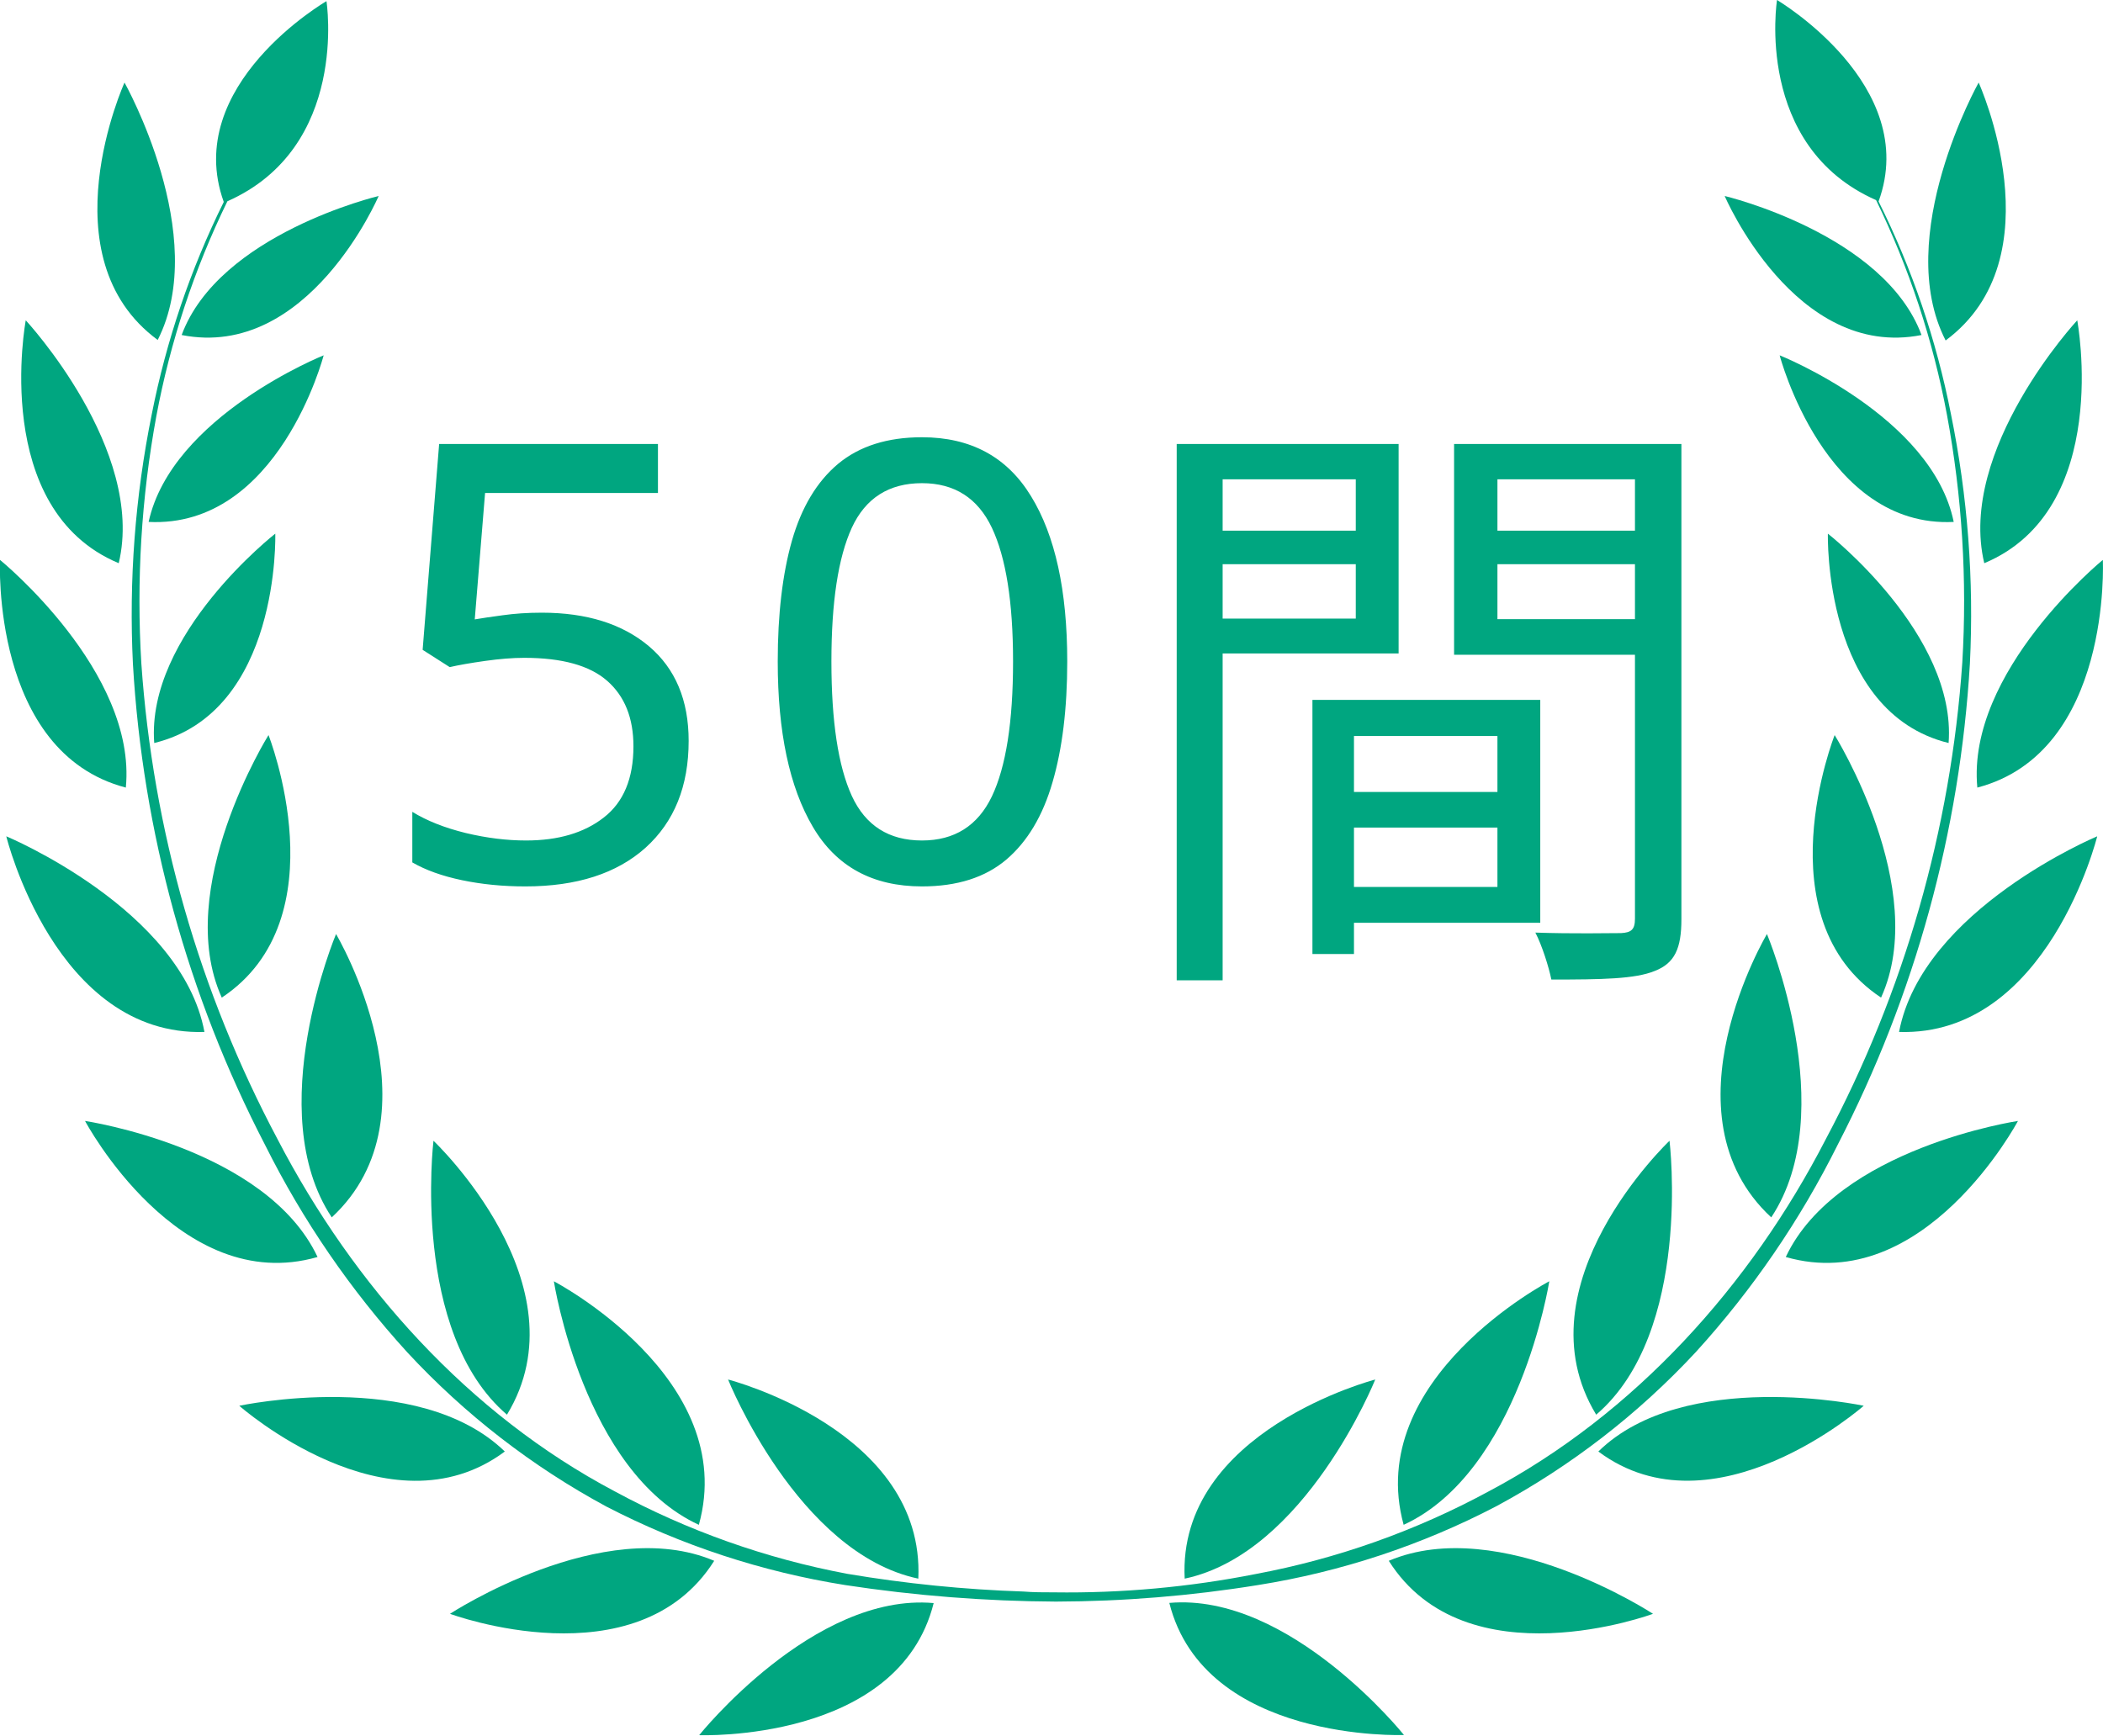
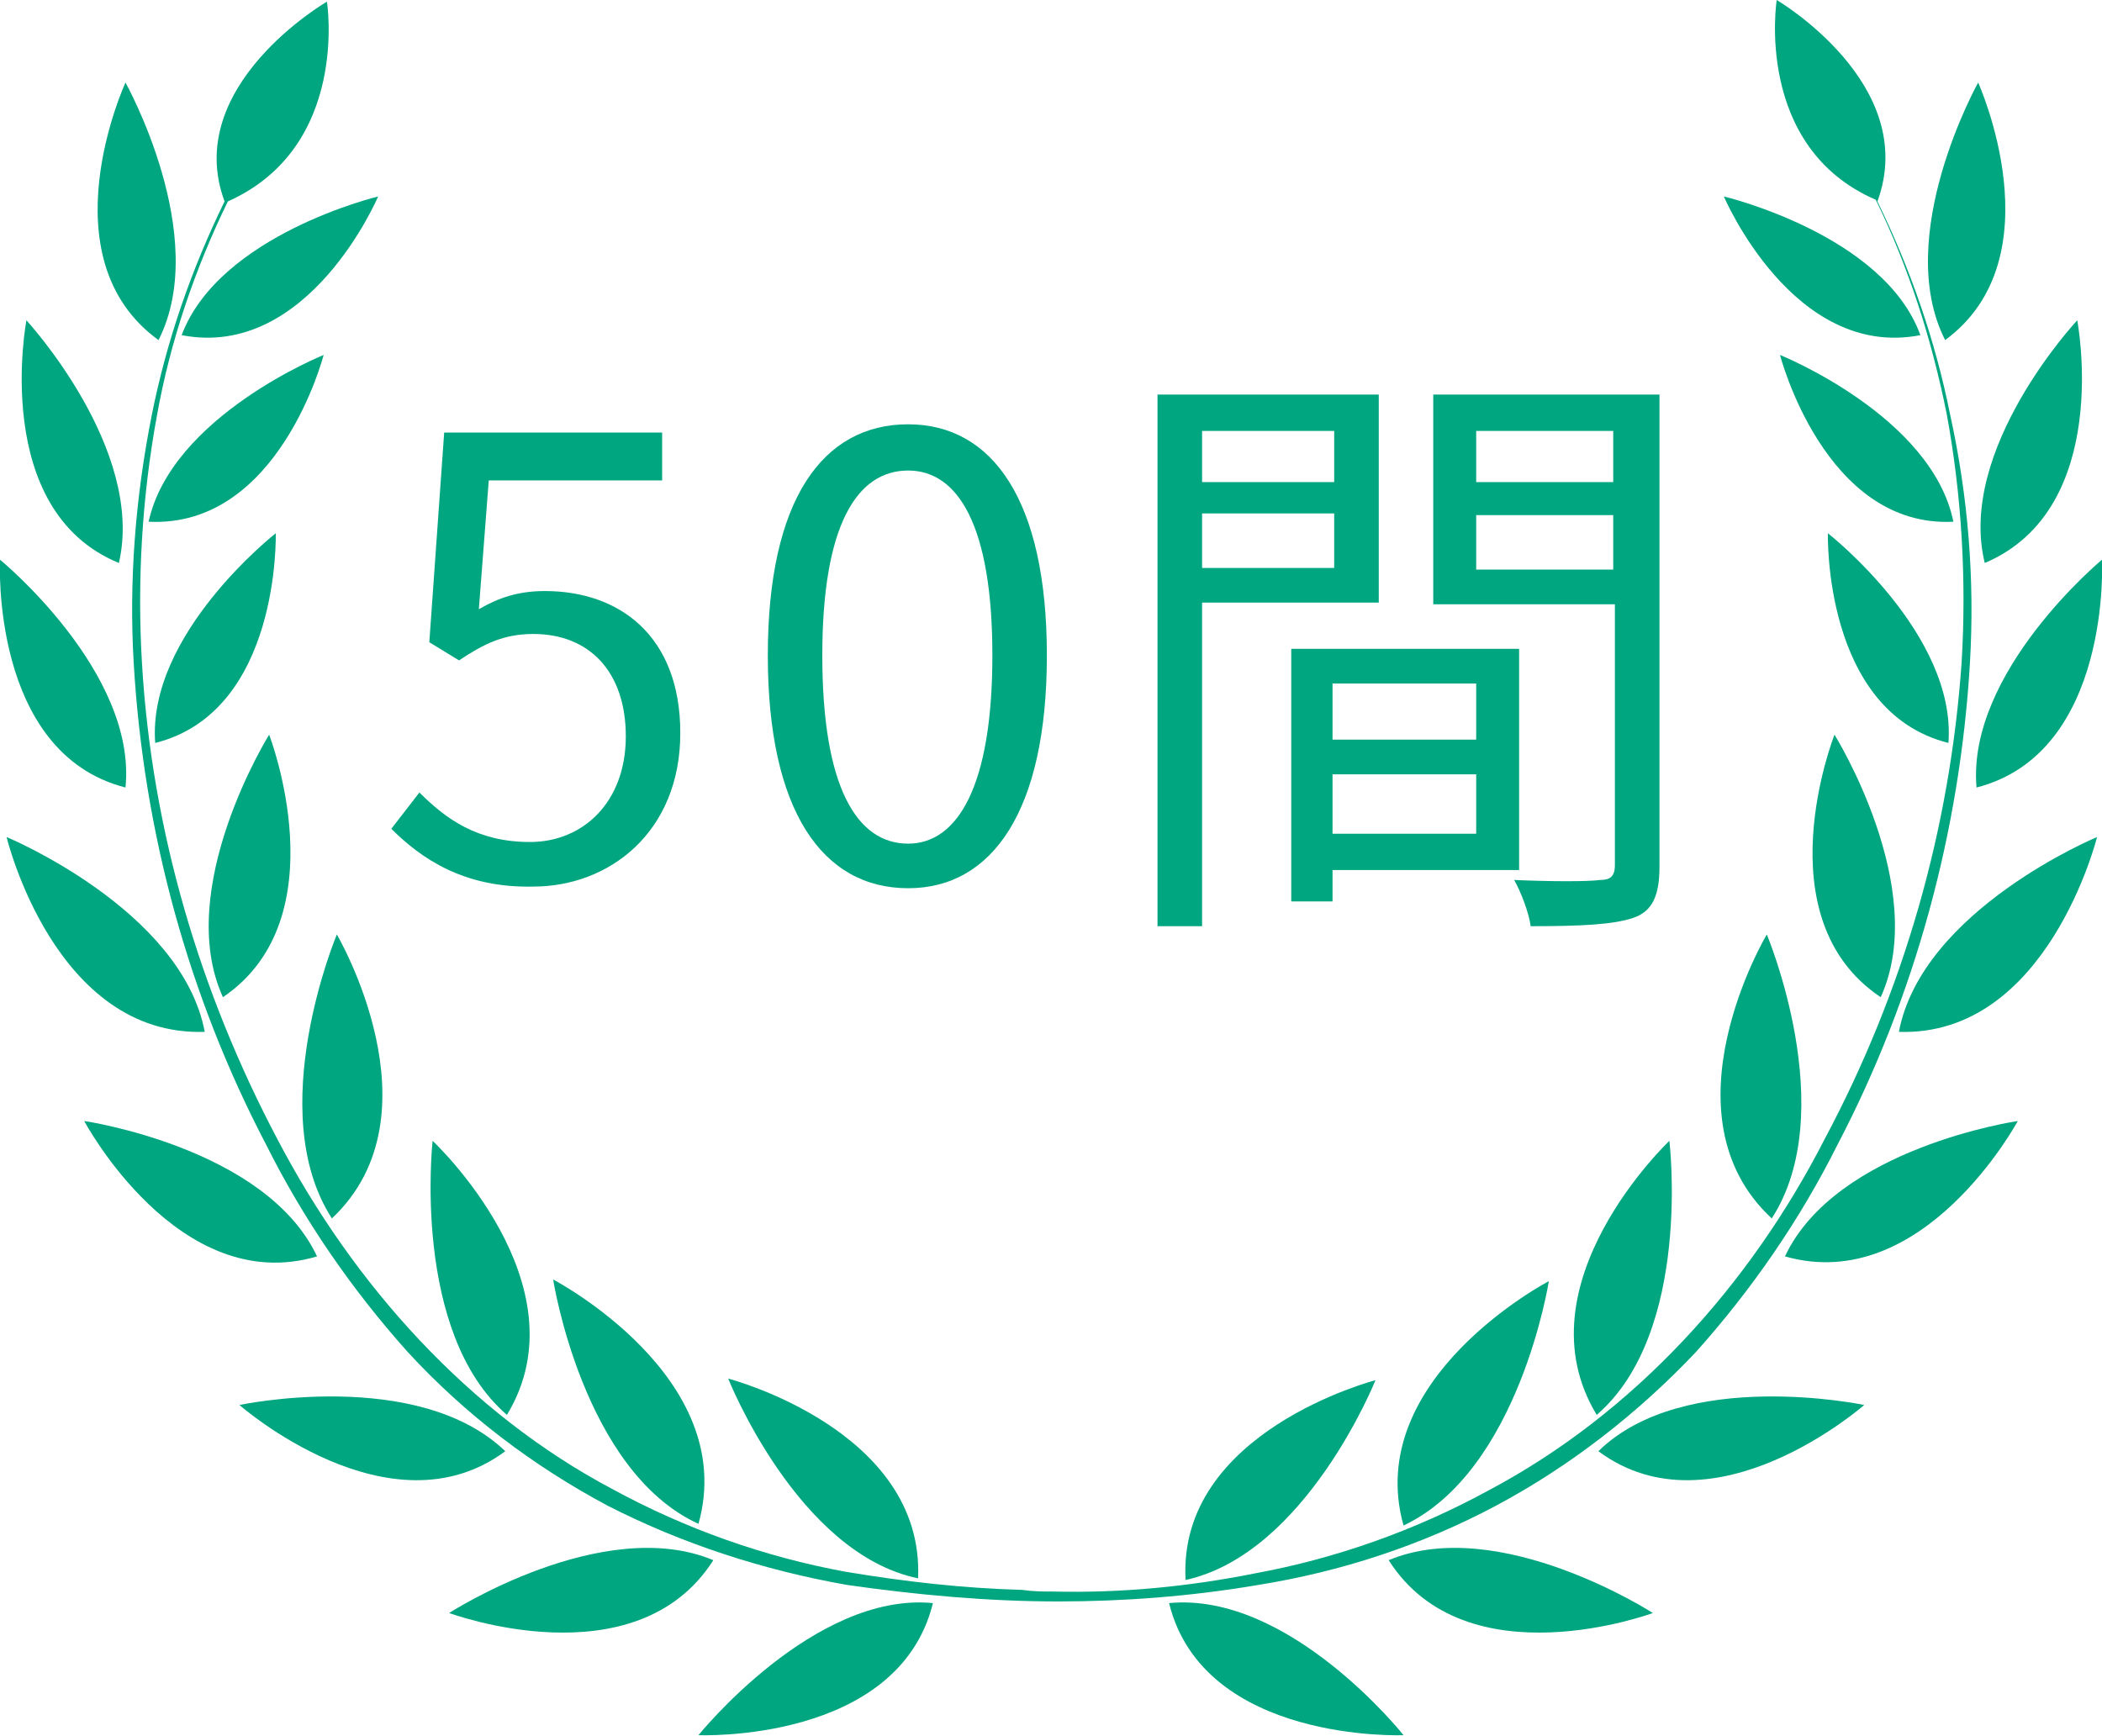
- <svg xmlns="http://www.w3.org/2000/svg" viewBox="0 0 127.35 105.1">
-   <defs>
-     <style>.a{font-size:37px;font-family:SourceHanSansTW-Regular-B5pc-H, Source Han Sans TW;letter-spacing:0.04em;}.a,.b{fill:#00a680;}</style>
-   </defs>
-   <text class="a" transform="translate(22.64 53.31)">50間</text>
-   <path class="b" d="M119.82,5s-5.23,9.31-2,15.62C124.62,15.58,119.82,5,119.82,5Z" />
-   <path class="b" d="M104.44,11.87s4.25,9.94,11.92,8.42C114.09,14.16,104.44,11.87,104.44,11.87Z" />
-   <path class="b" d="M107.77,21.52S110.5,32,118.31,31.61C117,25.2,107.77,21.52,107.77,21.52Z" />
-   <path class="b" d="M110.69,32.32S110.39,43.13,118,45C118.5,38.43,110.69,32.32,110.69,32.32Z" />
-   <path class="b" d="M113.91,60.42c3-6.59-2.81-15.9-2.81-15.9S106.7,55.63,113.91,60.42Z" />
-   <path class="b" d="M107,56.57s-6.49,10.91.26,17.16C111.52,67.31,107,56.57,107,56.57Z" />
-   <path class="b" d="M101.1,69.09s-9.22,8.73-4.44,16.59C102.51,80.68,101.1,69.09,101.1,69.09Z" />
-   <path class="b" d="M93.82,77.6S82.56,83.48,85,92.35C92,89.13,93.82,77.6,93.82,77.6Z" />
-   <path class="b" d="M83.28,83.55s-12,3.11-11.54,12.06C79.05,94.07,83.28,83.55,83.28,83.55Z" />
-   <path class="b" d="M120.16,34.11c7.79-3.26,5.63-14.71,5.63-14.71S118.52,27.23,120.16,34.11Z" />
-   <path class="b" d="M119.74,47.7c8.17-2.14,7.6-13.79,7.6-13.79S119.07,40.67,119.74,47.7Z" />
-   <path class="b" d="M115,62.5c9,.28,12-11.85,12-11.85S116.41,55.07,115,62.5Z" />
-   <path class="b" d="M108.14,76.13c8.4,2.42,14.06-8.24,14.06-8.24S111.25,69.52,108.14,76.13Z" />
-   <path class="b" d="M96.79,87.91c7,5.22,16.07-2.77,16.07-2.77S102,82.81,96.79,87.91Z" />
-   <path class="b" d="M84.1,94.53c4.68,7.41,16,3.21,16,3.21S90.84,91.67,84.1,94.53Z" />
-   <path class="b" d="M70.81,97.08c2.13,8.47,14.21,8,14.21,8S78.1,96.44,70.81,97.08Z" />
-   <path class="b" d="M76.17,96a47.26,47.26,0,0,0,14.45-4.78,46.65,46.65,0,0,0,12.07-9.33,55.26,55.26,0,0,0,8.6-12.57,72.77,72.77,0,0,0,8-29.13,60.44,60.44,0,0,0-1.15-15.12,50.83,50.83,0,0,0-4.38-12.87h0C116.33,5.15,107.61,0,107.61,0s-1.41,8.85,6,12.12a51.16,51.16,0,0,1,4.29,13,62.05,62.05,0,0,1,.93,15A72,72,0,0,1,110.56,69C106,77.85,99,85.64,90.14,90.33a48.28,48.28,0,0,1-14.1,5,58.8,58.8,0,0,1-12.21,1.11c-.62,0-1.24,0-1.86-.05a80,80,0,0,1-10.65-1.07,48.28,48.28,0,0,1-14.1-5C28.37,85.64,21.41,77.85,16.81,69A72,72,0,0,1,8.56,40.19a62,62,0,0,1,.91-15,51.19,51.19,0,0,1,4.3-13c7.39-3.27,6-12.12,6-12.12S11,5.15,13.55,12.23l0,0A51.57,51.57,0,0,0,9.19,25.09,61,61,0,0,0,8.05,40.22a72.42,72.42,0,0,0,8,29.12,55.34,55.34,0,0,0,8.62,12.57,46.64,46.64,0,0,0,12.06,9.34A47.81,47.81,0,0,0,51.19,96a87.68,87.68,0,0,0,12.75,1A77.93,77.93,0,0,0,76.17,96Z" />
-   <path class="b" d="M9.55,20.59C12.76,14.28,7.54,5,7.54,5S2.74,15.58,9.55,20.59Z" />
-   <path class="b" d="M11,20.29c7.68,1.52,11.93-8.42,11.93-8.42S13.27,14.16,11,20.29Z" />
-   <path class="b" d="M9,31.61C16.87,32,19.6,21.52,19.6,21.52S10.4,25.2,9,31.61Z" />
-   <path class="b" d="M16.67,32.32S8.84,38.43,9.34,45C17,43.13,16.67,32.32,16.67,32.32Z" />
-   <path class="b" d="M16.26,44.52s-5.81,9.31-2.83,15.9C20.65,55.63,16.26,44.52,16.26,44.52Z" />
-   <path class="b" d="M20.35,56.57s-4.52,10.74-.26,17.16C26.83,67.48,20.35,56.57,20.35,56.57Z" />
-   <path class="b" d="M30.7,85.68c4.78-7.86-4.45-16.59-4.45-16.59S24.86,80.68,30.7,85.68Z" />
-   <path class="b" d="M42.32,92.35c2.47-8.87-8.78-14.75-8.78-14.75S35.33,89.13,42.32,92.35Z" />
-   <path class="b" d="M55.61,95.61c.41-9-11.52-12.06-11.52-12.06S48.3,94.07,55.61,95.61Z" />
-   <path class="b" d="M7.19,34.11C8.83,27.23,1.56,19.4,1.56,19.4S-.6,30.85,7.19,34.11Z" />
-   <path class="b" d="M7.62,47.7C8.3,40.67,0,33.91,0,33.91S-.55,45.56,7.62,47.7Z" />
-   <path class="b" d="M12.38,62.5C11,55.07.38,50.65.38,50.65S3.35,62.78,12.38,62.5Z" />
-   <path class="b" d="M19.23,76.13c-3.11-6.61-14.08-8.24-14.08-8.24S10.82,78.55,19.23,76.13Z" />
-   <path class="b" d="M14.49,85.14s9.06,8,16.08,2.77C25.31,82.81,14.49,85.14,14.49,85.14Z" />
-   <path class="b" d="M27.25,97.74s11.32,4.2,16-3.21C36.53,91.67,27.25,97.74,27.25,97.74Z" />
-   <path class="b" d="M42.34,105.09s12.08.46,14.2-8C49.26,96.44,42.34,105.09,42.34,105.09Z" />
+ <svg xmlns="http://www.w3.org/2000/svg" version="1.1" id="Layer_1" x="0px" y="0px" viewBox="0 0 127.3 105.1" style="enable-background:new 0 0 127.3 105.1;" xml:space="preserve">
+   <style type="text/css">
+ 	.st0{enable-background:new    ;}
+ 	.st1{fill:#00A680;}
+ </style>
+   <g class="st0">
+     <path class="st1" d="M23.7,50.2l1.7-2.2c1.6,1.6,3.5,3,6.7,3c3.2,0,5.8-2.4,5.8-6.4c0-3.9-2.2-6.2-5.6-6.2c-1.8,0-3,0.6-4.5,1.6   l-1.8-1.1l0.9-12.7h13.2v2.9H29.6L29,36.9c1.2-0.7,2.4-1.1,4-1.1c4.5,0,8.2,2.7,8.2,8.6c0,6-4.3,9.3-8.9,9.3   C28.1,53.8,25.5,52,23.7,50.2z" />
+     <path class="st1" d="M46.5,39.7c0-9.4,3.3-14,8.5-14c5.1,0,8.4,4.6,8.4,14c0,9.4-3.3,14.1-8.4,14.1C49.8,53.8,46.5,49.1,46.5,39.7z    M60.1,39.7c0-7.9-2.1-11.2-5.1-11.2c-3.1,0-5.2,3.3-5.2,11.2c0,8,2.1,11.4,5.2,11.4C58,51.1,60.1,47.6,60.1,39.7z" />
+     <path class="st1" d="M72.8,36.5v19.6h-2.7V23.9h13.4v12.6H72.8z M72.8,26.1v3.1h8v-3.1H72.8z M80.8,34.4v-3.3h-8v3.3H80.8z    M80.7,52.7v1.9h-2.5V39.3H92v13.4H80.7z M80.7,41.4v3.4h8.7v-3.4H80.7z M89.4,50.5v-3.6h-8.7v3.6H89.4z M100.5,52.5   c0,1.7-0.4,2.7-1.6,3.1c-1.2,0.4-3.1,0.5-6.2,0.5c-0.1-0.8-0.6-2.1-1-2.8c2.3,0.1,4.5,0.1,5.2,0c0.6,0,0.9-0.2,0.9-0.9V36.6H86.8   V23.9h13.7V52.5z M89.4,26.1v3.1h8.3v-3.1H89.4z M97.7,34.5v-3.3h-8.3v3.3H97.7z" />
+   </g>
+   <path class="st1" d="M119.8,5c0,0-5.2,9.3-2,15.6C124.6,15.6,119.8,5,119.8,5z" />
+   <path class="st1" d="M104.4,11.9c0,0,4.2,9.9,11.9,8.4C114.1,14.2,104.4,11.9,104.4,11.9z" />
+   <path class="st1" d="M107.8,21.5c0,0,2.7,10.5,10.5,10.1C117,25.2,107.8,21.5,107.8,21.5z" />
+   <path class="st1" d="M110.7,32.3c0,0-0.3,10.8,7.3,12.7C118.5,38.4,110.7,32.3,110.7,32.3z" />
+   <path class="st1" d="M113.9,60.4c3-6.6-2.8-15.9-2.8-15.9S106.7,55.6,113.9,60.4z" />
+   <path class="st1" d="M107,56.6c0,0-6.5,10.9,0.3,17.2C111.5,67.3,107,56.6,107,56.6z" />
+   <path class="st1" d="M101.1,69.1c0,0-9.2,8.7-4.4,16.6C102.5,80.7,101.1,69.1,101.1,69.1z" />
+   <path class="st1" d="M93.8,77.6c0,0-11.3,5.9-8.8,14.8C92,89.1,93.8,77.6,93.8,77.6z" />
+   <path class="st1" d="M83.3,83.6c0,0-12,3.1-11.5,12.1C79.1,94.1,83.3,83.6,83.3,83.6z" />
+   <path class="st1" d="M120.2,34.1c7.8-3.3,5.6-14.7,5.6-14.7S118.5,27.2,120.2,34.1z" />
+   <path class="st1" d="M119.7,47.7c8.2-2.1,7.6-13.8,7.6-13.8S119.1,40.7,119.7,47.7z" />
+   <path class="st1" d="M115,62.5c9,0.3,12-11.8,12-11.8S116.4,55.1,115,62.5z" />
+   <path class="st1" d="M108.1,76.1c8.4,2.4,14.1-8.2,14.1-8.2S111.2,69.5,108.1,76.1z" />
+   <path class="st1" d="M96.8,87.9c7,5.2,16.1-2.8,16.1-2.8S102,82.8,96.8,87.9z" />
+   <path class="st1" d="M84.1,94.5c4.7,7.4,16,3.2,16,3.2S90.8,91.7,84.1,94.5z" />
+   <path class="st1" d="M70.8,97.1c2.1,8.5,14.2,8,14.2,8S78.1,96.4,70.8,97.1z" />
+   <path class="st1" d="M76.2,96c5-0.8,9.9-2.4,14.4-4.8c4.5-2.4,8.6-5.6,12.1-9.3c3.4-3.8,6.3-8,8.6-12.6c4.7-9,7.4-19,8-29.1  c0.3-5.1-0.1-10.1-1.2-15.1c-0.9-4.5-2.4-8.8-4.4-12.9l0,0c2.6-7.1-6.1-12.2-6.1-12.2s-1.4,8.9,6,12.1c2,4.1,3.4,8.5,4.3,13  c0.9,4.9,1.2,10,0.9,15c-0.7,10.1-3.5,19.9-8.3,28.9C106,77.8,99,85.6,90.1,90.3c-4.4,2.4-9.2,4.1-14.1,5c-4,0.8-8.1,1.2-12.2,1.1  c-0.6,0-1.2,0-1.9-0.1c-3.6-0.1-7.1-0.5-10.7-1.1c-4.9-0.9-9.7-2.6-14.1-5C28.4,85.6,21.4,77.8,16.8,69c-4.7-8.9-7.6-18.7-8.2-28.8  c-0.3-5,0-10.1,0.9-15c0.8-4.5,2.3-8.9,4.3-13c7.4-3.3,6-12.1,6-12.1S11,5.2,13.6,12.2l0,0c-2,4.1-3.5,8.4-4.4,12.9  c-1,5-1.4,10.1-1.1,15.1c0.6,10.2,3.3,20.1,8,29.1c2.3,4.6,5.2,8.8,8.6,12.6c3.5,3.8,7.6,6.9,12.1,9.3c4.5,2.3,9.4,3.9,14.5,4.8  c4.2,0.6,8.5,1,12.8,1C68,97,72.1,96.7,76.2,96z" />
+   <path class="st1" d="M9.6,20.6c3.2-6.3-2-15.6-2-15.6S2.7,15.6,9.6,20.6z" />
+   <path class="st1" d="M11,20.3c7.7,1.5,11.9-8.4,11.9-8.4S13.3,14.2,11,20.3z" />
+   <path class="st1" d="M9,31.6c7.9,0.4,10.6-10.1,10.6-10.1S10.4,25.2,9,31.6z" />
+   <path class="st1" d="M16.7,32.3c0,0-7.8,6.1-7.3,12.7C17,43.1,16.7,32.3,16.7,32.3z" />
+   <path class="st1" d="M16.3,44.5c0,0-5.8,9.3-2.8,15.9C20.6,55.6,16.3,44.5,16.3,44.5z" />
+   <path class="st1" d="M20.4,56.6c0,0-4.5,10.7-0.3,17.2C26.8,67.5,20.4,56.6,20.4,56.6z" />
+   <path class="st1" d="M30.7,85.7c4.8-7.9-4.5-16.6-4.5-16.6S24.9,80.7,30.7,85.7z" />
+   <path class="st1" d="M42.3,92.3c2.5-8.9-8.8-14.8-8.8-14.8S35.3,89.1,42.3,92.3z" />
+   <path class="st1" d="M55.6,95.6c0.4-9-11.5-12.1-11.5-12.1S48.3,94.1,55.6,95.6z" />
+   <path class="st1" d="M7.2,34.1c1.6-6.9-5.6-14.7-5.6-14.7S-0.6,30.9,7.2,34.1z" />
+   <path class="st1" d="M7.6,47.7C8.3,40.7,0,33.9,0,33.9S-0.6,45.6,7.6,47.7z" />
+   <path class="st1" d="M12.4,62.5c-1.4-7.4-12-11.8-12-11.8S3.3,62.8,12.4,62.5z" />
+   <path class="st1" d="M19.2,76.1c-3.1-6.6-14.1-8.2-14.1-8.2S10.8,78.6,19.2,76.1z" />
+   <path class="st1" d="M14.5,85.1c0,0,9.1,8,16.1,2.8C25.3,82.8,14.5,85.1,14.5,85.1z" />
+   <path class="st1" d="M27.2,97.7c0,0,11.3,4.2,16-3.2C36.5,91.7,27.2,97.7,27.2,97.7z" />
+   <path class="st1" d="M42.3,105.1c0,0,12.1,0.5,14.2-8C49.3,96.4,42.3,105.1,42.3,105.1z" />
</svg>
